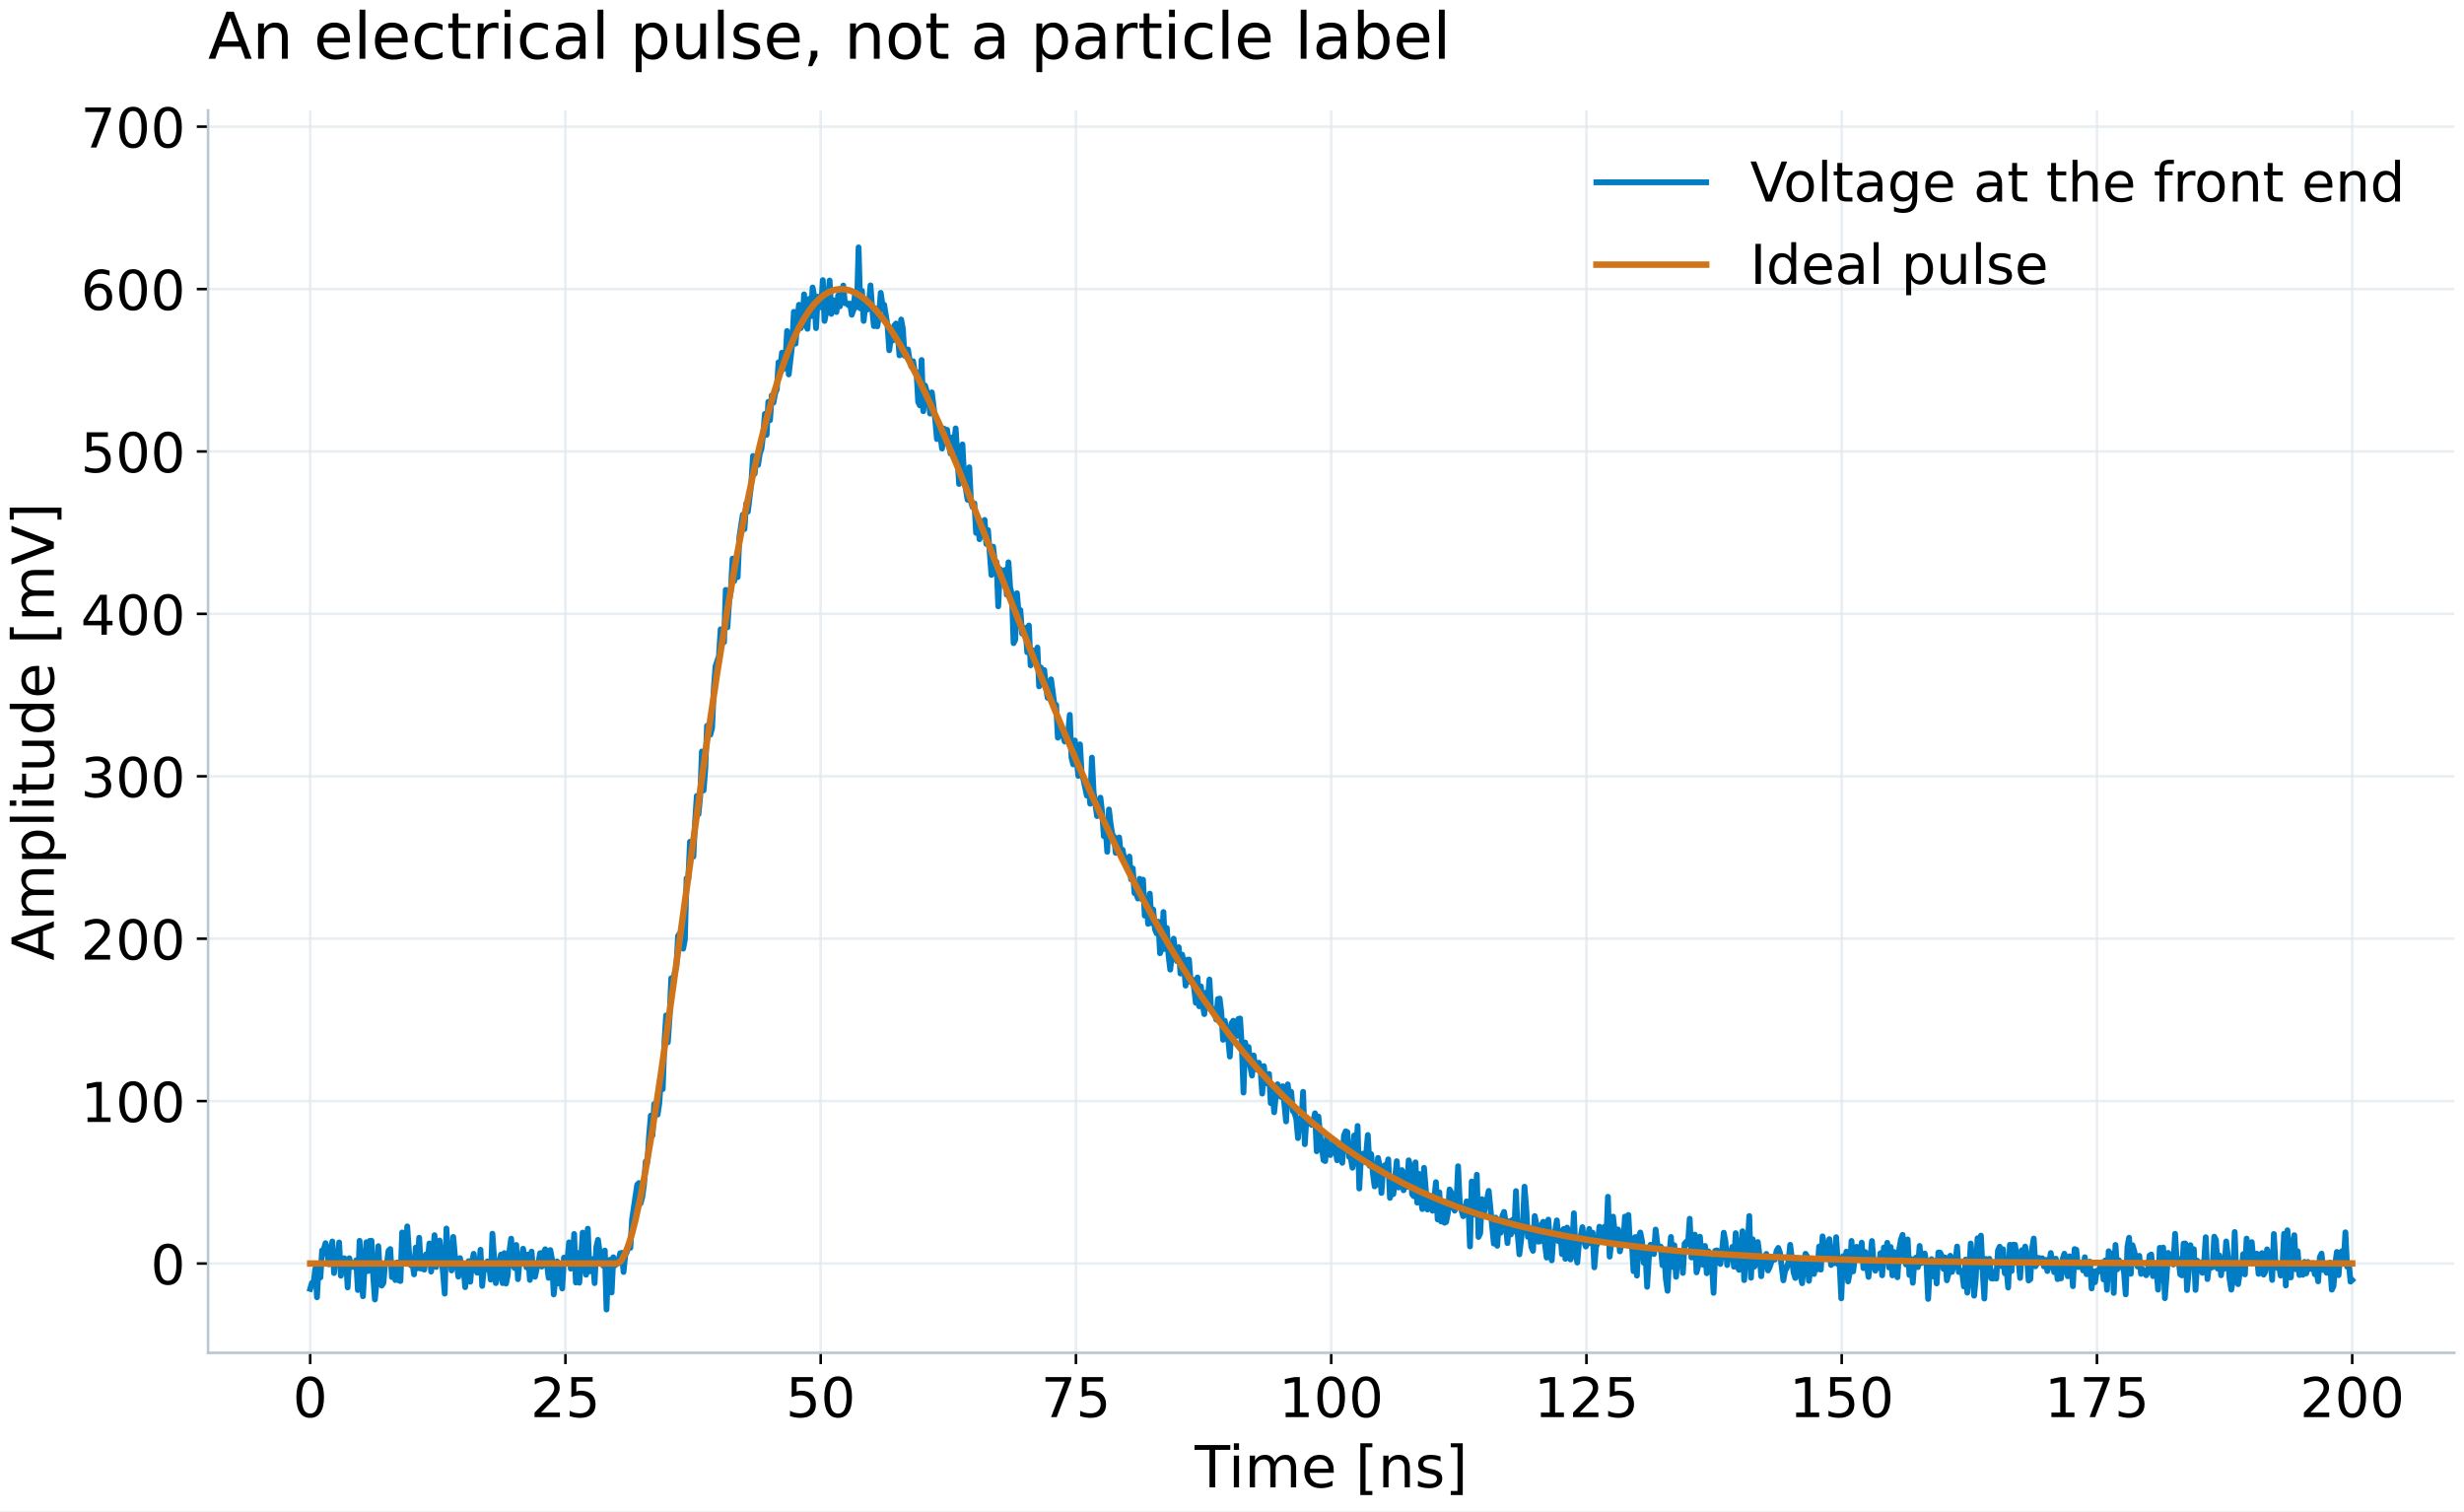
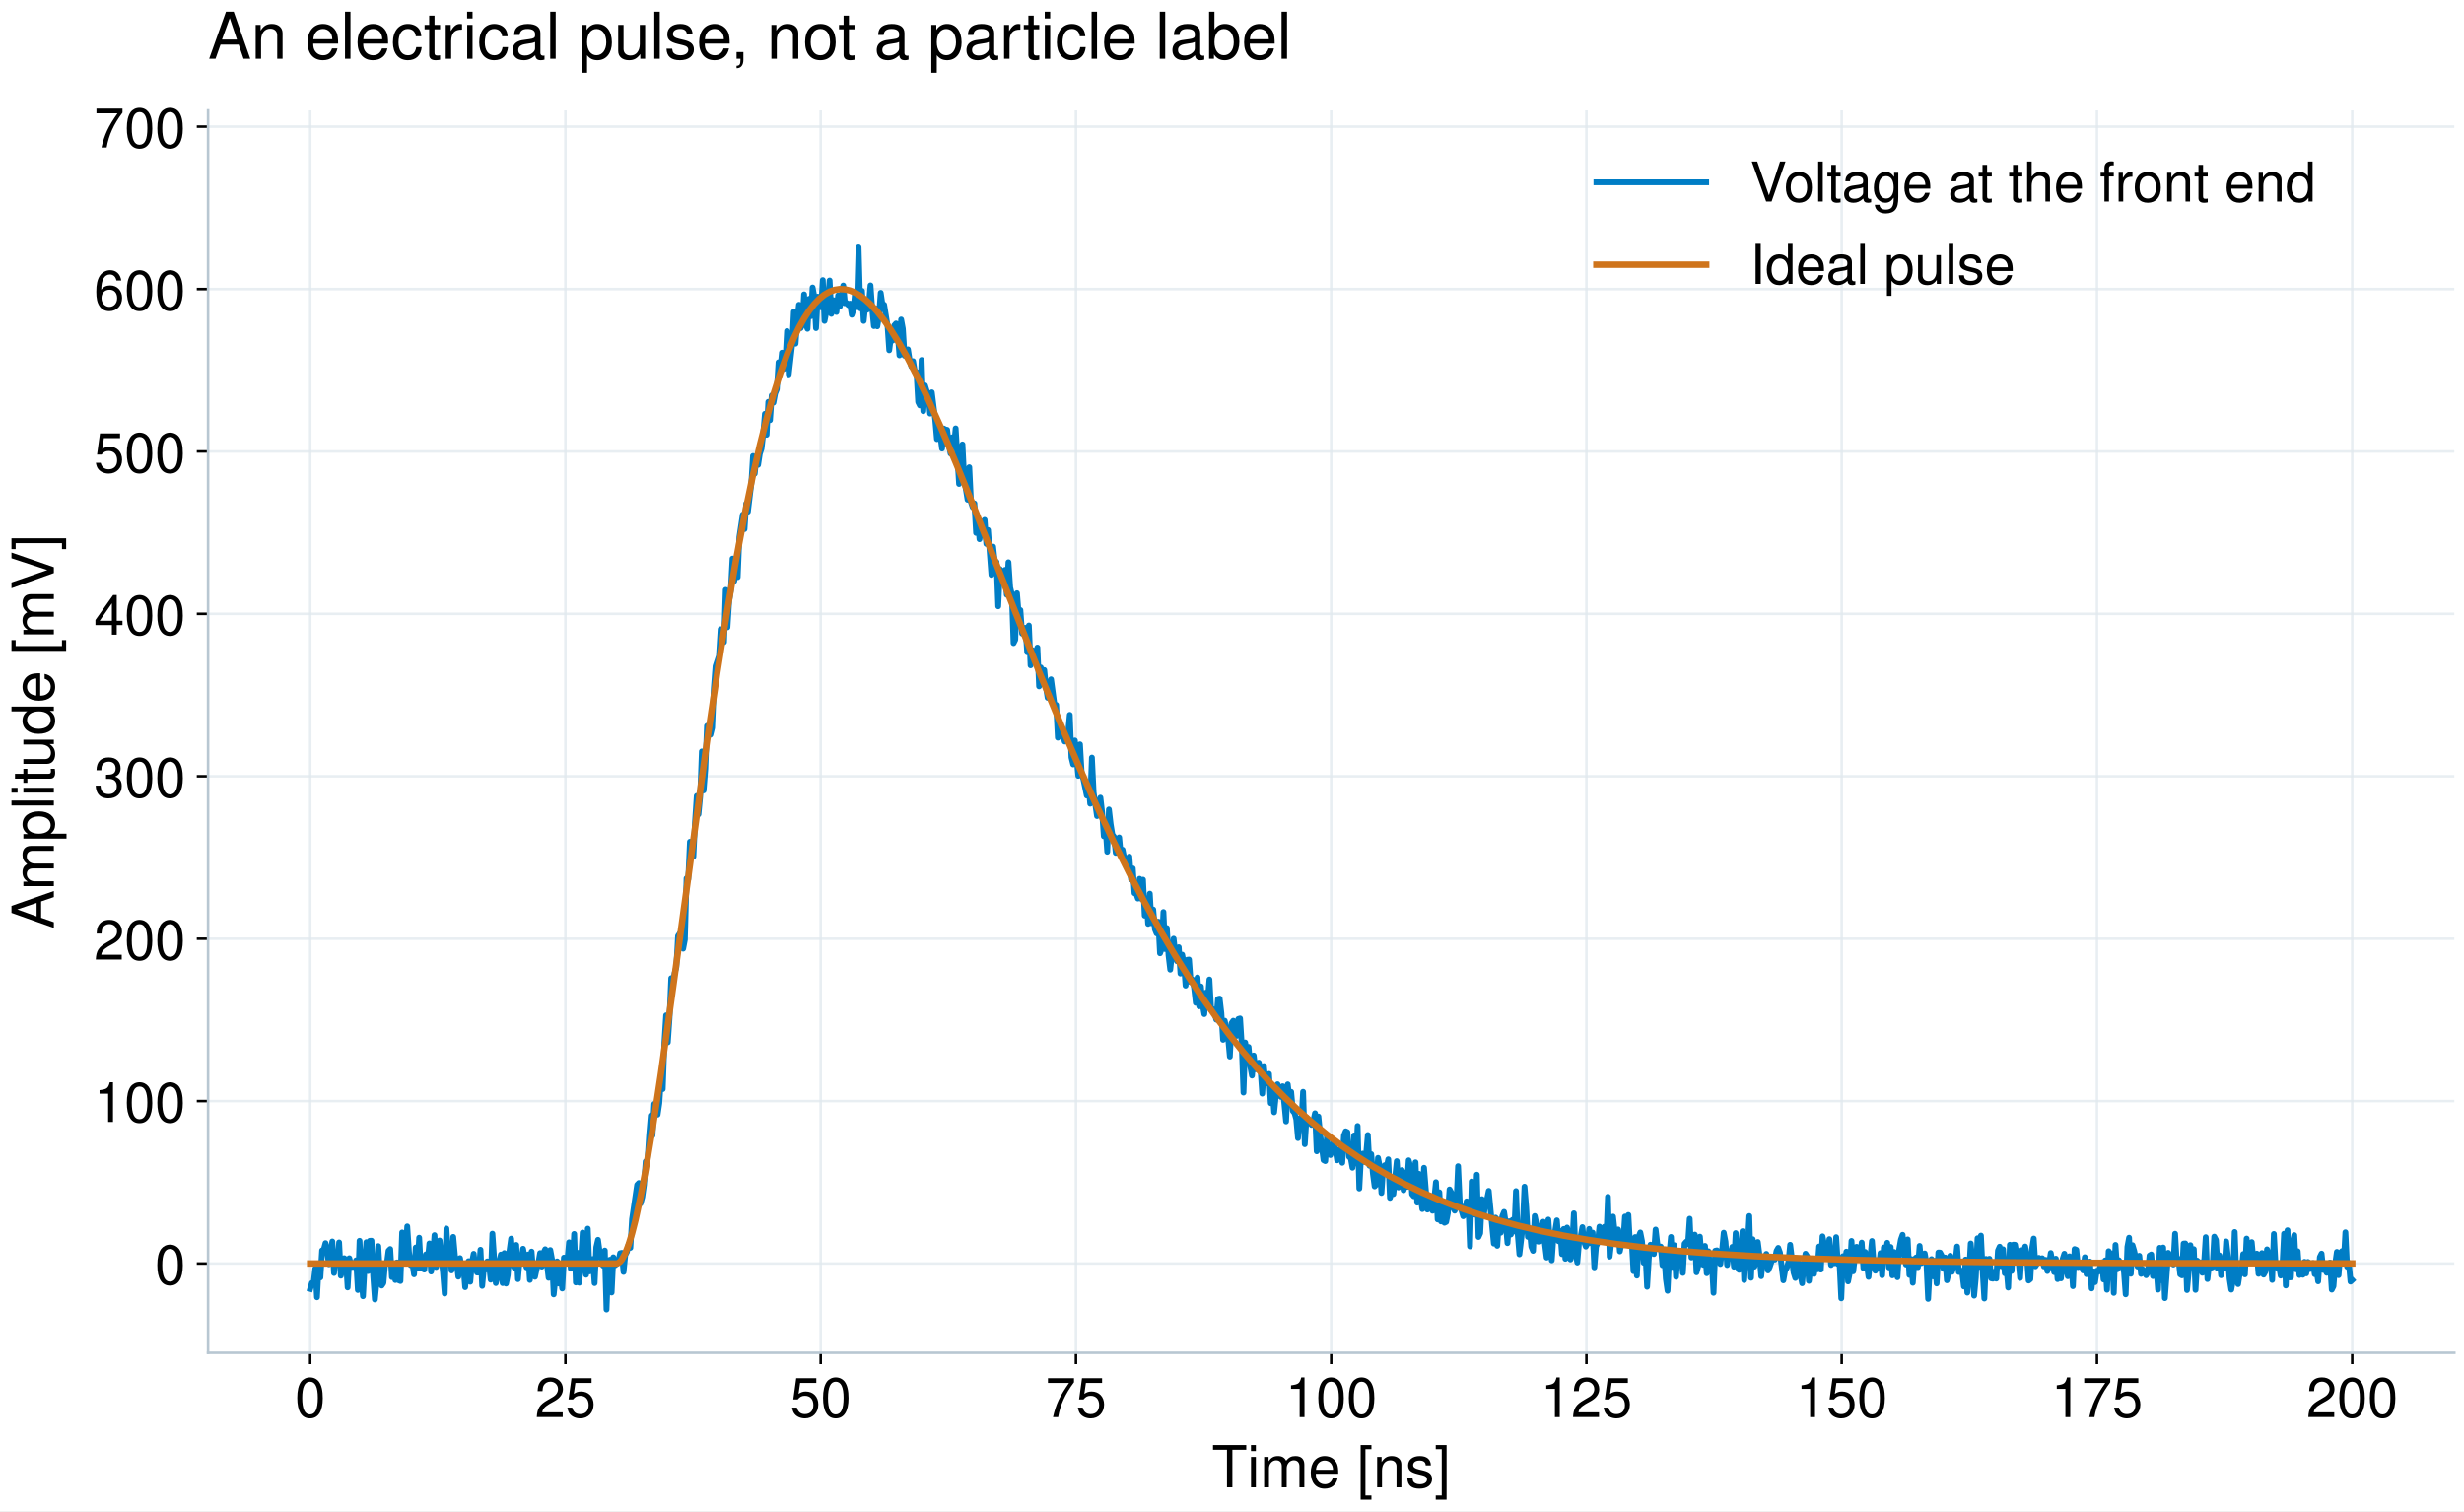
<svg xmlns="http://www.w3.org/2000/svg" xmlns:xlink="http://www.w3.org/1999/xlink" width="763.2pt" height="468pt" viewBox="0 0 763.2 468" version="1.1">
  <defs>
    <style type="text/css">*{stroke-linejoin: round; stroke-linecap: butt}</style>
  </defs>
  <g id="figure_1">
    <g id="patch_1">
      <path d="M 0 468  L 763.2 468  L 763.2 0  L 0 0  z " style="fill: #ffffff" />
    </g>
    <g id="axes_1">
      <g id="patch_2">
        <path d="M 64.45 418.998  L 760.2 418.998  L 760.2 34.197  L 64.45 34.197  z " style="fill: #ffffff" />
      </g>
      <g id="matplotlib.axis_1">
        <g id="xtick_1">
          <g id="line2d_1">
            <path d="M 96.075 418.998  L 96.075 34.197  " clip-path="url(#pb4ee385f80)" style="fill: none; stroke: #e0e8ed; stroke-opacity: 0.75; stroke-width: 0.8; stroke-linecap: square" />
          </g>
          <g id="line2d_2">
            <defs>
              <path id="mbc9f86c9e1" d="M 0 0  L 0 3.5  " style="stroke: #000000; stroke-width: 0.8" />
            </defs>
            <g>
              <use xlink:href="#mbc9f86c9e1" x="96.075" y="418.998" style="stroke: #000000; stroke-width: 0.8" />
            </g>
          </g>
          <g id="text_1">
-             <text style="font-size: 17px; font-family: 'DejaVu Sans'; text-anchor: middle" x="96.075" y="438.914" transform="rotate(-0 96.07537 438.9144)">0</text>
+             <text style="font-size: 17px; font-family: 'Helvetica Neue', Helvetica, Arial, sans-serif; text-anchor: middle" x="96.075" y="438.914" transform="rotate(-0 96.07537 438.9144)">0</text>
          </g>
        </g>
        <g id="xtick_2">
          <g id="line2d_3">
            <path d="M 175.138 418.998  L 175.138 34.197  " clip-path="url(#pb4ee385f80)" style="fill: none; stroke: #e0e8ed; stroke-opacity: 0.75; stroke-width: 0.8; stroke-linecap: square" />
          </g>
          <g id="line2d_4">
            <g>
              <use xlink:href="#mbc9f86c9e1" x="175.138" y="418.998" style="stroke: #000000; stroke-width: 0.8" />
            </g>
          </g>
          <g id="text_2">
-             <text style="font-size: 17px; font-family: 'DejaVu Sans'; text-anchor: middle" x="175.138" y="438.914" transform="rotate(-0 175.1378 438.9144)">25</text>
+             <text style="font-size: 17px; font-family: 'Helvetica Neue', Helvetica, Arial, sans-serif; text-anchor: middle" x="175.138" y="438.914" transform="rotate(-0 175.1378 438.9144)">25</text>
          </g>
        </g>
        <g id="xtick_3">
          <g id="line2d_5">
            <path d="M 254.2 418.998  L 254.2 34.197  " clip-path="url(#pb4ee385f80)" style="fill: none; stroke: #e0e8ed; stroke-opacity: 0.75; stroke-width: 0.8; stroke-linecap: square" />
          </g>
          <g id="line2d_6">
            <g>
              <use xlink:href="#mbc9f86c9e1" x="254.2" y="418.998" style="stroke: #000000; stroke-width: 0.8" />
            </g>
          </g>
          <g id="text_3">
-             <text style="font-size: 17px; font-family: 'DejaVu Sans'; text-anchor: middle" x="254.2" y="438.914" transform="rotate(-0 254.2002 438.9144)">50</text>
+             <text style="font-size: 17px; font-family: 'Helvetica Neue', Helvetica, Arial, sans-serif; text-anchor: middle" x="254.2" y="438.914" transform="rotate(-0 254.2002 438.9144)">50</text>
          </g>
        </g>
        <g id="xtick_4">
          <g id="line2d_7">
            <path d="M 333.263 418.998  L 333.263 34.197  " clip-path="url(#pb4ee385f80)" style="fill: none; stroke: #e0e8ed; stroke-opacity: 0.75; stroke-width: 0.8; stroke-linecap: square" />
          </g>
          <g id="line2d_8">
            <g>
              <use xlink:href="#mbc9f86c9e1" x="333.263" y="418.998" style="stroke: #000000; stroke-width: 0.8" />
            </g>
          </g>
          <g id="text_4">
-             <text style="font-size: 17px; font-family: 'DejaVu Sans'; text-anchor: middle" x="333.263" y="438.914" transform="rotate(-0 333.2627 438.9144)">75</text>
+             <text style="font-size: 17px; font-family: 'Helvetica Neue', Helvetica, Arial, sans-serif; text-anchor: middle" x="333.263" y="438.914" transform="rotate(-0 333.2627 438.9144)">75</text>
          </g>
        </g>
        <g id="xtick_5">
          <g id="line2d_9">
            <path d="M 412.325 418.998  L 412.325 34.197  " clip-path="url(#pb4ee385f80)" style="fill: none; stroke: #e0e8ed; stroke-opacity: 0.75; stroke-width: 0.8; stroke-linecap: square" />
          </g>
          <g id="line2d_10">
            <g>
              <use xlink:href="#mbc9f86c9e1" x="412.325" y="418.998" style="stroke: #000000; stroke-width: 0.8" />
            </g>
          </g>
          <g id="text_5">
-             <text style="font-size: 17px; font-family: 'DejaVu Sans'; text-anchor: middle" x="412.325" y="438.914" transform="rotate(-0 412.3251 438.9144)">100</text>
+             <text style="font-size: 17px; font-family: 'Helvetica Neue', Helvetica, Arial, sans-serif; text-anchor: middle" x="412.325" y="438.914" transform="rotate(-0 412.3251 438.9144)">100</text>
          </g>
        </g>
        <g id="xtick_6">
          <g id="line2d_11">
            <path d="M 491.388 418.998  L 491.388 34.197  " clip-path="url(#pb4ee385f80)" style="fill: none; stroke: #e0e8ed; stroke-opacity: 0.75; stroke-width: 0.8; stroke-linecap: square" />
          </g>
          <g id="line2d_12">
            <g>
              <use xlink:href="#mbc9f86c9e1" x="491.388" y="418.998" style="stroke: #000000; stroke-width: 0.8" />
            </g>
          </g>
          <g id="text_6">
-             <text style="font-size: 17px; font-family: 'DejaVu Sans'; text-anchor: middle" x="491.388" y="438.914" transform="rotate(-0 491.3875 438.9144)">125</text>
+             <text style="font-size: 17px; font-family: 'Helvetica Neue', Helvetica, Arial, sans-serif; text-anchor: middle" x="491.388" y="438.914" transform="rotate(-0 491.3875 438.9144)">125</text>
          </g>
        </g>
        <g id="xtick_7">
          <g id="line2d_13">
            <path d="M 570.45 418.998  L 570.45 34.197  " clip-path="url(#pb4ee385f80)" style="fill: none; stroke: #e0e8ed; stroke-opacity: 0.75; stroke-width: 0.8; stroke-linecap: square" />
          </g>
          <g id="line2d_14">
            <g>
              <use xlink:href="#mbc9f86c9e1" x="570.45" y="418.998" style="stroke: #000000; stroke-width: 0.8" />
            </g>
          </g>
          <g id="text_7">
-             <text style="font-size: 17px; font-family: 'DejaVu Sans'; text-anchor: middle" x="570.45" y="438.914" transform="rotate(-0 570.4499 438.9144)">150</text>
+             <text style="font-size: 17px; font-family: 'Helvetica Neue', Helvetica, Arial, sans-serif; text-anchor: middle" x="570.45" y="438.914" transform="rotate(-0 570.4499 438.9144)">150</text>
          </g>
        </g>
        <g id="xtick_8">
          <g id="line2d_15">
            <path d="M 649.512 418.998  L 649.512 34.197  " clip-path="url(#pb4ee385f80)" style="fill: none; stroke: #e0e8ed; stroke-opacity: 0.75; stroke-width: 0.8; stroke-linecap: square" />
          </g>
          <g id="line2d_16">
            <g>
              <use xlink:href="#mbc9f86c9e1" x="649.512" y="418.998" style="stroke: #000000; stroke-width: 0.8" />
            </g>
          </g>
          <g id="text_8">
-             <text style="font-size: 17px; font-family: 'DejaVu Sans'; text-anchor: middle" x="649.512" y="438.914" transform="rotate(-0 649.5124 438.9144)">175</text>
+             <text style="font-size: 17px; font-family: 'Helvetica Neue', Helvetica, Arial, sans-serif; text-anchor: middle" x="649.512" y="438.914" transform="rotate(-0 649.5124 438.9144)">175</text>
          </g>
        </g>
        <g id="xtick_9">
          <g id="line2d_17">
            <path d="M 728.575 418.998  L 728.575 34.197  " clip-path="url(#pb4ee385f80)" style="fill: none; stroke: #e0e8ed; stroke-opacity: 0.75; stroke-width: 0.8; stroke-linecap: square" />
          </g>
          <g id="line2d_18">
            <g>
              <use xlink:href="#mbc9f86c9e1" x="728.575" y="418.998" style="stroke: #000000; stroke-width: 0.8" />
            </g>
          </g>
          <g id="text_9">
-             <text style="font-size: 17px; font-family: 'DejaVu Sans'; text-anchor: middle" x="728.575" y="438.914" transform="rotate(-0 728.5748 438.9144)">200</text>
+             <text style="font-size: 17px; font-family: 'Helvetica Neue', Helvetica, Arial, sans-serif; text-anchor: middle" x="728.575" y="438.914" transform="rotate(-0 728.5748 438.9144)">200</text>
          </g>
        </g>
        <g id="text_10">
-           <text style="font-size: 18px; font-family: 'DejaVu Sans'; text-anchor: middle" x="412.325" y="460.676" transform="rotate(-0 412.3251 460.6755)">Time [ns]</text>
+           <text style="font-size: 18px; font-family: 'Helvetica Neue', Helvetica, Arial, sans-serif; text-anchor: middle" x="412.325" y="460.676" transform="rotate(-0 412.3251 460.6755)">Time [ns]</text>
        </g>
      </g>
      <g id="matplotlib.axis_2">
        <g id="ytick_1">
          <g id="line2d_19">
            <path d="M 64.45 391.333  L 760.2 391.333  " clip-path="url(#pb4ee385f80)" style="fill: none; stroke: #e0e8ed; stroke-opacity: 0.75; stroke-width: 0.8; stroke-linecap: square" />
          </g>
          <g id="line2d_20">
            <defs>
              <path id="m741bea3f8d" d="M 0 0  L -3.5 0  " style="stroke: #000000; stroke-width: 0.8" />
            </defs>
            <g>
              <use xlink:href="#m741bea3f8d" x="64.45" y="391.333" style="stroke: #000000; stroke-width: 0.8" />
            </g>
          </g>
          <g id="text_11">
-             <text style="font-size: 17px; font-family: 'DejaVu Sans'; text-anchor: end" x="57.45" y="397.791" transform="rotate(-0 57.4504 397.7909)">0</text>
+             <text style="font-size: 17px; font-family: 'Helvetica Neue', Helvetica, Arial, sans-serif; text-anchor: end" x="57.45" y="397.791" transform="rotate(-0 57.4504 397.7909)">0</text>
          </g>
        </g>
        <g id="ytick_2">
          <g id="line2d_21">
            <path d="M 64.45 341.032  L 760.2 341.032  " clip-path="url(#pb4ee385f80)" style="fill: none; stroke: #e0e8ed; stroke-opacity: 0.75; stroke-width: 0.8; stroke-linecap: square" />
          </g>
          <g id="line2d_22">
            <g>
              <use xlink:href="#m741bea3f8d" x="64.45" y="341.032" style="stroke: #000000; stroke-width: 0.8" />
            </g>
          </g>
          <g id="text_12">
-             <text style="font-size: 17px; font-family: 'DejaVu Sans'; text-anchor: end" x="57.45" y="347.49" transform="rotate(-0 57.4504 347.4901)">100</text>
+             <text style="font-size: 17px; font-family: 'Helvetica Neue', Helvetica, Arial, sans-serif; text-anchor: end" x="57.45" y="347.49" transform="rotate(-0 57.4504 347.4901)">100</text>
          </g>
        </g>
        <g id="ytick_3">
          <g id="line2d_23">
            <path d="M 64.45 290.731  L 760.2 290.731  " clip-path="url(#pb4ee385f80)" style="fill: none; stroke: #e0e8ed; stroke-opacity: 0.75; stroke-width: 0.8; stroke-linecap: square" />
          </g>
          <g id="line2d_24">
            <g>
              <use xlink:href="#m741bea3f8d" x="64.45" y="290.731" style="stroke: #000000; stroke-width: 0.8" />
            </g>
          </g>
          <g id="text_13">
-             <text style="font-size: 17px; font-family: 'DejaVu Sans'; text-anchor: end" x="57.45" y="297.189" transform="rotate(-0 57.4504 297.1893)">200</text>
+             <text style="font-size: 17px; font-family: 'Helvetica Neue', Helvetica, Arial, sans-serif; text-anchor: end" x="57.45" y="297.189" transform="rotate(-0 57.4504 297.1893)">200</text>
          </g>
        </g>
        <g id="ytick_4">
          <g id="line2d_25">
            <path d="M 64.45 240.43  L 760.2 240.43  " clip-path="url(#pb4ee385f80)" style="fill: none; stroke: #e0e8ed; stroke-opacity: 0.75; stroke-width: 0.8; stroke-linecap: square" />
          </g>
          <g id="line2d_26">
            <g>
              <use xlink:href="#m741bea3f8d" x="64.45" y="240.43" style="stroke: #000000; stroke-width: 0.8" />
            </g>
          </g>
          <g id="text_14">
-             <text style="font-size: 17px; font-family: 'DejaVu Sans'; text-anchor: end" x="57.45" y="246.888" transform="rotate(-0 57.4504 246.8885)">300</text>
+             <text style="font-size: 17px; font-family: 'Helvetica Neue', Helvetica, Arial, sans-serif; text-anchor: end" x="57.45" y="246.888" transform="rotate(-0 57.4504 246.8885)">300</text>
          </g>
        </g>
        <g id="ytick_5">
          <g id="line2d_27">
            <path d="M 64.45 190.13  L 760.2 190.13  " clip-path="url(#pb4ee385f80)" style="fill: none; stroke: #e0e8ed; stroke-opacity: 0.75; stroke-width: 0.8; stroke-linecap: square" />
          </g>
          <g id="line2d_28">
            <g>
              <use xlink:href="#m741bea3f8d" x="64.45" y="190.13" style="stroke: #000000; stroke-width: 0.8" />
            </g>
          </g>
          <g id="text_15">
-             <text style="font-size: 17px; font-family: 'DejaVu Sans'; text-anchor: end" x="57.45" y="196.588" transform="rotate(-0 57.4504 196.5877)">400</text>
+             <text style="font-size: 17px; font-family: 'Helvetica Neue', Helvetica, Arial, sans-serif; text-anchor: end" x="57.45" y="196.588" transform="rotate(-0 57.4504 196.5877)">400</text>
          </g>
        </g>
        <g id="ytick_6">
          <g id="line2d_29">
            <path d="M 64.45 139.829  L 760.2 139.829  " clip-path="url(#pb4ee385f80)" style="fill: none; stroke: #e0e8ed; stroke-opacity: 0.75; stroke-width: 0.8; stroke-linecap: square" />
          </g>
          <g id="line2d_30">
            <g>
              <use xlink:href="#m741bea3f8d" x="64.45" y="139.829" style="stroke: #000000; stroke-width: 0.8" />
            </g>
          </g>
          <g id="text_16">
-             <text style="font-size: 17px; font-family: 'DejaVu Sans'; text-anchor: end" x="57.45" y="146.287" transform="rotate(-0 57.4504 146.2868)">500</text>
+             <text style="font-size: 17px; font-family: 'Helvetica Neue', Helvetica, Arial, sans-serif; text-anchor: end" x="57.45" y="146.287" transform="rotate(-0 57.4504 146.2868)">500</text>
          </g>
        </g>
        <g id="ytick_7">
          <g id="line2d_31">
            <path d="M 64.45 89.528  L 760.2 89.528  " clip-path="url(#pb4ee385f80)" style="fill: none; stroke: #e0e8ed; stroke-opacity: 0.75; stroke-width: 0.8; stroke-linecap: square" />
          </g>
          <g id="line2d_32">
            <g>
              <use xlink:href="#m741bea3f8d" x="64.45" y="89.528" style="stroke: #000000; stroke-width: 0.8" />
            </g>
          </g>
          <g id="text_17">
-             <text style="font-size: 17px; font-family: 'DejaVu Sans'; text-anchor: end" x="57.45" y="95.986" transform="rotate(-0 57.4504 95.98602)">600</text>
+             <text style="font-size: 17px; font-family: 'Helvetica Neue', Helvetica, Arial, sans-serif; text-anchor: end" x="57.45" y="95.986" transform="rotate(-0 57.4504 95.98602)">600</text>
          </g>
        </g>
        <g id="ytick_8">
          <g id="line2d_33">
            <path d="M 64.45 39.227  L 760.2 39.227  " clip-path="url(#pb4ee385f80)" style="fill: none; stroke: #e0e8ed; stroke-opacity: 0.75; stroke-width: 0.8; stroke-linecap: square" />
          </g>
          <g id="line2d_34">
            <g>
              <use xlink:href="#m741bea3f8d" x="64.45" y="39.227" style="stroke: #000000; stroke-width: 0.8" />
            </g>
          </g>
          <g id="text_18">
-             <text style="font-size: 17px; font-family: 'DejaVu Sans'; text-anchor: end" x="57.45" y="45.685" transform="rotate(-0 57.4504 45.6852)">700</text>
+             <text style="font-size: 17px; font-family: 'Helvetica Neue', Helvetica, Arial, sans-serif; text-anchor: end" x="57.45" y="45.685" transform="rotate(-0 57.4504 45.6852)">700</text>
          </g>
        </g>
        <g id="text_19">
-           <text style="font-size: 18px; font-family: 'DejaVu Sans'; text-anchor: middle" x="16.677" y="226.598" transform="rotate(-90 16.67743 226.5977)">Amplitude [mV]</text>
+           <text style="font-size: 18px; font-family: 'Helvetica Neue', Helvetica, Arial, sans-serif; text-anchor: middle" x="16.677" y="226.598" transform="rotate(-90 16.67743 226.5977)">Amplitude [mV]</text>
        </g>
      </g>
      <g id="line2d_35">
        <path d="M 96.075 399.202  L 96.603 397.384  L 97.13 397.495  L 97.658 392.925  L 98.185 401.802  L 98.713 392.188  L 99.241 395.666  L 99.768 387.288  L 100.296 387.001  L 100.823 385.03  L 101.351 387.859  L 101.878 391.573  L 102.406 387.441  L 102.933 384.517  L 103.461 394.292  L 103.988 388.57  L 104.516 391.526  L 105.043 384.814  L 105.571 395.122  L 106.098 392.698  L 106.626 389.693  L 107.153 390.164  L 107.681 398.755  L 108.208 389.702  L 108.736 391.869  L 109.263 392.418  L 109.791 392.036  L 110.318 390.342  L 110.846 399.556  L 111.374 384.305  L 111.901 395.233  L 112.429 401.48  L 112.956 391.704  L 113.484 384.735  L 114.011 393.681  L 114.539 384.31  L 115.066 384.285  L 115.594 395.239  L 116.121 402.493  L 116.649 396.925  L 117.176 385.957  L 117.704 395.03  L 118.231 398.172  L 118.759 397.389  L 119.286 391.332  L 119.814 391.451  L 120.341 387.385  L 120.869 386.855  L 121.396 395.553  L 121.924 392.043  L 122.451 396.466  L 122.979 391.007  L 123.507 396.542  L 124.034 396.767  L 124.562 381.72  L 125.089 391.186  L 125.617 388.421  L 126.144 379.843  L 126.672 387.775  L 127.199 391.85  L 127.727 391.086  L 128.254 394.703  L 128.782 386.379  L 129.309 392.828  L 129.837 383.353  L 130.364 392.894  L 130.892 392.934  L 131.419 393.231  L 131.947 388.5  L 132.474 390.487  L 133.002 385.124  L 133.529 393.838  L 134.057 390.019  L 134.585 382.56  L 135.112 392.421  L 135.64 388.922  L 136.167 384.217  L 137.222 394.205  L 137.75 400.669  L 138.277 380.499  L 138.805 389.385  L 139.332 385.626  L 139.86 393.489  L 140.387 383.101  L 140.915 388.981  L 141.442 391.107  L 141.97 395.415  L 142.497 389.666  L 143.025 393.535  L 143.552 392.341  L 144.08 398.678  L 144.607 393.554  L 145.135 390.609  L 145.662 396.995  L 146.19 390.998  L 146.718 388.33  L 147.245 392.722  L 147.773 394.143  L 148.3 394.14  L 148.828 387.072  L 149.355 398.28  L 149.883 392.693  L 150.41 393.232  L 150.938 390.681  L 151.465 391.648  L 151.993 396.347  L 152.52 382.097  L 153.575 397.408  L 154.103 395.368  L 154.63 390.891  L 155.158 388.558  L 155.685 397.409  L 156.213 388.113  L 156.74 397.55  L 157.268 394.929  L 157.795 387.471  L 158.323 383.632  L 158.851 391.716  L 159.378 392.734  L 159.906 385.593  L 160.433 396.186  L 160.961 390.075  L 161.488 390.277  L 162.016 386.764  L 163.071 392.539  L 163.598 388.551  L 164.126 396.433  L 164.653 387.648  L 165.181 394.378  L 165.708 395.454  L 166.236 392.997  L 166.763 391.125  L 167.291 388.116  L 167.818 392.296  L 168.346 388.002  L 168.873 386.919  L 169.929 395.776  L 170.456 387.169  L 170.984 390.086  L 171.511 400.909  L 172.566 390.685  L 173.094 397.544  L 173.621 394.418  L 174.149 399.087  L 174.676 389.512  L 175.204 390.24  L 175.731 390.536  L 176.259 384.78  L 176.786 392.929  L 177.314 392.642  L 177.841 382.189  L 178.369 397.222  L 178.896 388.032  L 179.424 397.286  L 179.951 390.263  L 180.479 381.755  L 181.006 390.104  L 181.534 394.827  L 182.062 380.539  L 182.589 393.795  L 183.117 392.266  L 183.644 389.955  L 184.172 397.411  L 184.699 386.285  L 185.227 384.004  L 185.754 387.898  L 186.809 392.009  L 187.337 387.319  L 187.864 405.594  L 188.392 391.898  L 188.919 390.173  L 189.447 400.322  L 189.974 389.404  L 190.502 391.91  L 191.029 391.487  L 191.557 390.707  L 192.084 388.156  L 192.612 388.047  L 193.139 393.956  L 193.667 388.718  L 194.195 387.74  L 194.722 385.278  L 195.25 386.483  L 195.777 377.6  L 197.36 366.965  L 197.887 366.412  L 198.415 372.703  L 198.942 370.729  L 199.47 366.959  L 199.997 359.733  L 200.525 359.85  L 201.052 351.681  L 201.58 345.514  L 202.107 351.668  L 202.635 341.944  L 203.162 344.746  L 203.69 345.225  L 204.217 341.699  L 204.745 333.809  L 205.273 337.322  L 205.8 322.781  L 206.328 314.478  L 206.855 322.833  L 207.383 315.282  L 207.91 302.964  L 208.438 304.541  L 208.965 301.369  L 209.493 299.566  L 210.02 289.886  L 210.548 289.114  L 211.603 293.819  L 212.13 291.052  L 212.658 272.042  L 213.185 272.339  L 213.713 260.703  L 214.24 261.088  L 214.768 265.308  L 215.295 254.404  L 215.823 246.513  L 216.35 252.202  L 216.878 246.658  L 217.406 232.735  L 217.933 244.812  L 218.461 238.16  L 218.988 224.821  L 219.516 225.056  L 220.043 227.546  L 220.571 225.415  L 221.098 213.219  L 221.626 206.349  L 222.681 203.163  L 223.208 194.906  L 224.263 198.878  L 224.791 182.695  L 225.318 194.309  L 225.846 186.208  L 226.373 182.853  L 226.901 173.014  L 227.428 179.97  L 227.956 174.835  L 228.484 178.761  L 229.011 166.342  L 230.066 159.415  L 230.594 163.878  L 231.121 155.986  L 231.649 158.484  L 232.704 149.845  L 233.231 141.22  L 233.759 146.7  L 234.286 141.608  L 234.814 143.972  L 235.341 140.525  L 235.869 138.968  L 236.396 134.413  L 236.924 128.178  L 237.451 134.662  L 237.979 124.462  L 238.506 130.139  L 239.034 122.479  L 239.561 124.713  L 240.089 121.853  L 240.617 120.577  L 241.144 112.204  L 241.672 114.461  L 242.199 109.236  L 242.727 114.274  L 243.254 112.279  L 243.782 102.523  L 244.309 115.965  L 245.364 106.805  L 245.892 96.573  L 246.419 106.445  L 246.947 99.006  L 247.474 94.399  L 248.002 101.643  L 248.529 100.415  L 249.057 91.166  L 249.584 100.385  L 250.112 101.84  L 250.639 92.558  L 251.167 97.927  L 251.694 89.039  L 252.222 91.841  L 252.75 101.635  L 253.277 91.883  L 253.805 92.589  L 254.332 95.181  L 254.86 86.755  L 255.387 99.394  L 255.915 96.707  L 256.442 92.978  L 256.97 86.874  L 257.497 97.221  L 258.025 92.943  L 258.552 93.149  L 259.08 96.643  L 259.607 91.482  L 260.135 94.905  L 261.19 88.43  L 261.717 93.932  L 262.245 93.848  L 262.772 94.506  L 263.3 94.039  L 263.828 97.497  L 264.355 95.961  L 264.883 90.313  L 265.41 95.131  L 265.938 76.62  L 266.465 95.496  L 266.993 90.091  L 267.52 99.402  L 268.048 94.218  L 268.575 95.935  L 269.103 94.291  L 269.63 88.388  L 270.158 95.726  L 270.685 101.002  L 271.213 95.549  L 271.74 101.079  L 272.268 97.86  L 272.795 90.702  L 273.323 94.29  L 273.85 94.372  L 274.905 100.813  L 275.433 108.488  L 275.961 104.415  L 276.488 105.475  L 277.016 100.792  L 277.543 100.196  L 278.071 103.395  L 278.598 110.063  L 279.126 98.966  L 279.653 101.832  L 280.181 110.179  L 281.236 108.213  L 281.763 111.624  L 282.291 113.538  L 282.818 111.866  L 283.346 115.085  L 283.873 115.249  L 284.401 124.523  L 284.928 125.575  L 285.456 111.497  L 285.983 127.365  L 286.511 119.374  L 287.566 122.82  L 288.094 128.108  L 288.621 121.521  L 289.676 130.003  L 290.204 136.006  L 290.731 131.867  L 291.259 134.739  L 291.786 138.933  L 292.314 132.729  L 292.841 133.041  L 293.369 133.131  L 293.896 137.592  L 294.424 140.481  L 294.951 135.455  L 295.479 138.372  L 296.006 132.68  L 297.061 149.895  L 297.589 142.55  L 298.116 137.644  L 298.644 148.255  L 299.699 154.788  L 300.227 144.724  L 300.754 155.53  L 301.282 157.106  L 301.809 155.921  L 302.337 165.064  L 302.864 161.171  L 303.392 167.005  L 303.919 163.224  L 304.447 161.65  L 304.974 161.03  L 305.502 168.46  L 306.029 164.171  L 307.084 178.069  L 307.612 169.302  L 308.139 174.173  L 308.667 174.074  L 309.194 187.793  L 309.722 176.267  L 310.777 178.782  L 311.305 176.514  L 311.832 184.204  L 312.36 174.15  L 312.887 181.922  L 313.415 184.072  L 313.942 199.198  L 314.47 198.143  L 314.997 183.735  L 315.525 190.085  L 316.052 188.955  L 316.58 196.22  L 317.107 196.354  L 317.635 194.456  L 318.162 202.015  L 318.69 193.732  L 319.217 206.067  L 319.745 201.334  L 320.272 204.859  L 320.8 203.316  L 321.327 200.558  L 321.855 212.578  L 322.382 206.724  L 322.91 209.514  L 323.438 207.523  L 323.965 212.729  L 324.493 216.129  L 325.02 212.901  L 325.548 210.404  L 326.603 218.269  L 327.13 218.309  L 327.658 228.479  L 328.185 225.2  L 328.713 225.144  L 329.24 227.68  L 329.768 229.665  L 330.295 227.946  L 330.823 227.15  L 331.35 221.412  L 331.878 234.597  L 332.405 236.76  L 332.933 229.347  L 333.988 240.3  L 334.516 230.543  L 335.043 239.617  L 335.571 241.343  L 336.626 246.409  L 337.153 242.96  L 337.681 248.926  L 338.208 234.645  L 338.736 245.419  L 339.791 252.755  L 340.318 249.249  L 340.846 247.05  L 341.373 251.609  L 341.901 259.008  L 342.428 256.011  L 342.956 263.807  L 343.483 250.71  L 344.011 255.217  L 344.538 258.467  L 345.066 259.172  L 345.593 264.148  L 346.121 263.313  L 346.649 259.371  L 347.176 264.985  L 347.704 263.177  L 348.231 265.897  L 348.759 266.887  L 349.286 267.531  L 349.814 265.294  L 350.341 272.346  L 350.869 268.966  L 351.396 276.63  L 351.924 276.688  L 352.451 278.297  L 352.979 272.184  L 353.506 278.395  L 354.034 272.456  L 354.561 283.595  L 355.089 278.201  L 355.616 286.137  L 356.144 276.78  L 356.671 285.949  L 357.199 281.693  L 357.727 287.811  L 358.254 289.096  L 358.782 285.468  L 359.309 295.25  L 359.837 293.798  L 360.364 282.472  L 360.892 293.933  L 361.419 287.423  L 361.947 295.901  L 362.474 300.318  L 363.529 290.732  L 364.057 295.636  L 364.584 297.719  L 365.112 293.37  L 365.639 301.531  L 366.167 295.667  L 366.694 298.368  L 367.222 305.266  L 367.749 297.265  L 368.277 297.194  L 368.804 304.198  L 369.332 303.367  L 369.86 305.984  L 370.387 310.596  L 370.915 302.734  L 371.442 311.671  L 371.97 305.51  L 372.497 311.078  L 373.025 314.094  L 373.552 307.433  L 374.08 309.911  L 374.607 303.366  L 375.135 312.783  L 375.662 312.525  L 376.19 313.409  L 376.717 315.788  L 377.245 309.417  L 377.772 309.281  L 378.3 313.713  L 378.827 322.054  L 379.355 316.141  L 380.41 321.586  L 380.937 327.252  L 381.465 316.903  L 381.993 316.143  L 382.52 320.828  L 383.048 320.835  L 383.575 315.593  L 384.103 315.44  L 384.63 323.837  L 385.158 338.394  L 385.685 322.89  L 386.213 326.054  L 386.74 324.268  L 387.268 330.327  L 387.795 333.135  L 388.323 326.908  L 388.85 331.175  L 389.378 329.958  L 389.905 329.137  L 390.433 331.152  L 390.96 338.713  L 391.488 330.197  L 392.015 335.588  L 392.543 334.912  L 393.071 332.613  L 393.598 341.673  L 394.126 336.871  L 394.653 344.497  L 395.181 339.315  L 395.708 335.819  L 396.236 338.556  L 396.763 339.745  L 397.291 336.427  L 398.346 347.339  L 398.873 335.853  L 399.401 340.268  L 399.928 338.178  L 400.456 344.109  L 400.983 344.74  L 401.511 346.644  L 402.038 352.503  L 402.566 346.42  L 403.093 347.525  L 403.621 338.158  L 404.148 354.392  L 404.676 346.142  L 405.204 347.582  L 405.731 347.607  L 406.259 348.415  L 406.786 347.214  L 407.314 344.804  L 407.841 356.592  L 408.369 345.811  L 408.896 351.299  L 409.951 359.327  L 410.479 359.613  L 411.006 352.146  L 411.534 357.309  L 412.061 357.744  L 413.116 353.383  L 413.644 355.995  L 414.171 359.38  L 415.226 355.812  L 415.754 360.142  L 416.281 351.675  L 416.809 350.387  L 417.337 350.642  L 417.864 358.288  L 418.392 358.73  L 418.919 361.678  L 419.447 351.663  L 419.974 360.375  L 420.502 348.738  L 421.029 368.114  L 421.557 358.223  L 422.084 357.305  L 422.612 359.878  L 423.139 357.588  L 423.667 351.536  L 424.194 361.053  L 424.722 357.464  L 425.249 363.514  L 425.777 367.456  L 426.304 366.885  L 426.832 358.627  L 427.359 361.274  L 427.887 369.492  L 428.415 361.89  L 428.942 360.873  L 429.47 361.683  L 429.997 359.069  L 430.525 371.013  L 431.052 368.98  L 431.58 369.831  L 432.635 359.639  L 433.162 367.787  L 433.69 364.513  L 434.217 362.406  L 434.745 368.66  L 435.272 363.205  L 435.8 367.632  L 436.327 359.378  L 436.855 361.282  L 437.382 369.864  L 437.91 370.502  L 438.437 359.997  L 438.965 372.479  L 439.492 363.564  L 440.02 370.882  L 440.548 374.481  L 441.075 361.693  L 442.13 374.621  L 442.658 371.251  L 443.185 373.714  L 443.713 374.997  L 444.24 371.333  L 444.768 366.142  L 445.295 377.685  L 445.823 369.28  L 446.35 378.309  L 446.878 372.286  L 447.405 378.715  L 447.933 378.453  L 448.46 375.754  L 448.988 368.396  L 449.515 369.34  L 450.043 373.947  L 450.57 374.971  L 451.098 373.212  L 451.626 361.196  L 452.153 372.557  L 452.681 374.91  L 453.208 376.694  L 453.736 376.106  L 454.263 372.083  L 454.791 372.454  L 455.318 386.048  L 455.846 365.931  L 456.373 373.605  L 456.901 376.213  L 457.428 363.836  L 457.956 383.123  L 458.483 381.957  L 459.011 371.403  L 459.538 376.625  L 460.066 372.789  L 460.593 371.402  L 461.121 368.842  L 462.703 385.171  L 463.231 377.124  L 463.759 385.856  L 464.286 377.773  L 464.814 381.812  L 465.341 376.614  L 465.869 375.342  L 466.396 378.826  L 466.924 385.025  L 467.451 378.257  L 467.979 382.349  L 468.506 377.8  L 469.034 381.42  L 469.561 368.904  L 470.089 382.105  L 470.616 388.493  L 471.671 379.643  L 472.199 367.54  L 472.726 373.911  L 473.254 383.093  L 473.781 380.498  L 474.309 386.117  L 474.836 387.416  L 475.364 376.625  L 475.892 379.139  L 476.419 384.562  L 476.947 384.519  L 477.474 379.432  L 478.002 378.401  L 478.529 385.255  L 479.057 389.505  L 479.584 377.733  L 480.112 385.279  L 480.639 390.368  L 481.167 383.013  L 481.694 381.291  L 482.222 377.98  L 482.749 384.443  L 483.277 381.299  L 483.804 388.44  L 484.332 380.643  L 484.859 389.887  L 485.387 380.199  L 485.914 382.289  L 486.442 390.089  L 486.97 386.117  L 487.497 375.791  L 488.025 388.262  L 488.552 391.039  L 489.08 384.938  L 489.607 382.957  L 490.135 380.073  L 490.662 384.554  L 491.19 386.092  L 491.717 385.124  L 492.245 380.628  L 492.772 385.044  L 493.3 381.772  L 493.827 392.532  L 494.355 386.112  L 494.882 384.954  L 495.41 379.923  L 495.937 382.61  L 496.465 383.806  L 496.992 379.931  L 497.52 384.15  L 498.047 370.665  L 498.575 389.218  L 499.103 384.573  L 499.63 376.81  L 500.158 381.706  L 500.685 383.906  L 501.213 380.793  L 501.74 387.583  L 502.268 384.987  L 502.795 384.777  L 503.323 376.794  L 503.85 384.21  L 504.378 376.298  L 504.905 385.946  L 505.433 384.676  L 505.96 393.713  L 506.488 383.152  L 507.015 395.096  L 507.543 383.073  L 508.07 381.727  L 508.598 384.425  L 509.125 391.11  L 509.653 387.688  L 510.18 398.551  L 510.708 389.805  L 511.236 385.515  L 511.763 386.633  L 512.291 388.398  L 512.818 380.818  L 513.346 385.244  L 513.873 386.907  L 514.401 386.094  L 514.928 391.875  L 515.456 387.897  L 515.983 396.076  L 516.511 399.793  L 517.038 388.881  L 517.566 383.119  L 518.093 392.417  L 518.621 385.676  L 519.148 395.469  L 519.676 387.67  L 520.203 387.514  L 520.731 387.67  L 521.258 394.262  L 521.786 385.214  L 522.314 384.598  L 522.841 385.336  L 523.369 377.469  L 523.896 389.482  L 524.424 387.025  L 524.951 382.388  L 525.479 394.079  L 526.006 392.166  L 526.534 383.028  L 527.061 389.645  L 527.589 391.758  L 528.116 385.898  L 528.644 394.357  L 529.171 387.55  L 529.699 392.969  L 530.226 391.248  L 530.754 400.423  L 531.281 387.387  L 531.809 387.265  L 532.864 391.49  L 533.391 387.432  L 533.919 381.804  L 534.447 384.553  L 534.974 391.812  L 535.502 387.494  L 536.029 389.775  L 536.557 386.197  L 537.084 392.337  L 537.612 381.929  L 538.139 392.294  L 538.667 393.312  L 539.722 381.333  L 540.249 396.486  L 540.777 388.582  L 541.304 386.012  L 541.832 376.623  L 542.359 395.762  L 542.887 383.817  L 543.414 392.304  L 543.942 390.505  L 544.469 384.683  L 544.997 388.806  L 545.524 395.281  L 546.052 390.109  L 546.58 390.905  L 547.107 388.361  L 547.635 393.495  L 548.162 392.403  L 549.217 389.211  L 549.745 390.128  L 550.272 387.428  L 550.8 386.501  L 551.327 387.954  L 552.382 396.56  L 552.91 393.585  L 553.437 392.692  L 553.965 390.818  L 554.492 385.536  L 555.547 394.129  L 556.075 395.821  L 556.602 390.43  L 557.13 391.09  L 557.658 394.8  L 558.185 397.463  L 558.713 391.606  L 559.24 388.304  L 559.768 389.146  L 560.295 396.717  L 560.823 392.129  L 561.35 391.052  L 561.878 394.582  L 562.405 390.609  L 562.933 393.146  L 563.46 386.066  L 563.988 393.233  L 564.515 382.928  L 565.57 388.493  L 566.098 389.024  L 566.625 383.799  L 567.153 391.794  L 567.68 388.239  L 568.208 391.258  L 568.735 383.181  L 569.263 391.505  L 569.791 391.298  L 570.318 402.133  L 570.846 389.076  L 571.373 391.842  L 571.901 387.658  L 572.428 396.893  L 572.956 394.207  L 573.483 384.35  L 574.011 393.77  L 574.538 389.412  L 575.066 386.172  L 575.593 389.968  L 576.121 390.06  L 576.648 384.862  L 577.176 392.768  L 577.703 387.761  L 578.758 395.49  L 579.813 384.369  L 580.341 391.17  L 580.869 393.566  L 581.396 391.351  L 581.924 392.621  L 582.451 388.124  L 582.979 394.992  L 583.506 386.376  L 584.034 388.59  L 584.561 384.92  L 585.089 392.556  L 585.616 386.222  L 586.144 395.017  L 586.671 387.772  L 587.726 395.6  L 588.254 386.954  L 588.781 383.952  L 589.309 382.446  L 589.836 388.504  L 590.364 391.651  L 590.891 383.877  L 591.419 394.885  L 591.946 389.954  L 592.474 397.314  L 593.002 389.966  L 593.529 389.457  L 594.057 392.474  L 594.584 385.894  L 595.112 391.229  L 595.639 388.503  L 596.167 388.224  L 596.694 391.233  L 597.222 402.306  L 597.749 392.575  L 598.277 389.977  L 598.804 395.334  L 599.332 390.506  L 599.859 397.523  L 600.387 387.926  L 600.914 387.952  L 601.442 388.951  L 601.969 392.992  L 602.497 389.487  L 603.024 396.538  L 603.552 394.386  L 604.079 388.924  L 604.607 393.932  L 605.135 392.007  L 605.662 390.984  L 606.19 386.076  L 606.717 393.972  L 607.245 393.471  L 607.772 394.123  L 608.3 398.458  L 608.827 390.111  L 609.355 400.371  L 609.882 394.689  L 610.41 385.132  L 610.937 390.988  L 611.465 401.31  L 611.992 395.602  L 612.52 383.513  L 613.047 392.364  L 613.575 382.691  L 614.102 393.625  L 614.63 402.188  L 615.157 389.922  L 615.685 392.203  L 616.213 389.872  L 616.74 395.925  L 617.268 396.031  L 617.795 393.861  L 618.323 396.013  L 618.85 387.311  L 619.378 386.127  L 619.905 392.182  L 620.433 386.927  L 620.96 394.367  L 621.488 392.628  L 622.015 398.796  L 622.543 385.53  L 623.07 393.654  L 623.598 385.508  L 624.125 385.532  L 624.653 388.807  L 625.18 390.103  L 625.708 395.819  L 626.235 387.214  L 626.763 388.312  L 627.29 386.075  L 627.818 389.487  L 628.346 396.612  L 628.873 396.198  L 629.401 386.803  L 629.928 383.604  L 630.456 392.206  L 630.983 391.365  L 631.511 389.59  L 632.038 390.107  L 632.566 389.707  L 633.093 392.244  L 633.621 390.214  L 634.148 393.686  L 634.676 391.621  L 635.203 388.088  L 636.258 394.013  L 636.786 389.848  L 637.313 396.178  L 637.841 394.165  L 638.368 395.952  L 638.896 389.93  L 639.423 388.309  L 639.951 392.89  L 640.479 395.283  L 641.006 389.108  L 641.534 390.109  L 642.061 398.369  L 642.589 386.87  L 643.116 387.084  L 643.644 392.454  L 644.171 391.618  L 644.699 391.78  L 645.226 393.498  L 645.754 389.386  L 646.281 394.647  L 647.336 390.753  L 647.864 399.061  L 648.391 393.77  L 648.919 397.133  L 649.446 393.585  L 649.974 393.851  L 651.029 390.988  L 651.557 396.291  L 652.084 390.376  L 652.612 399.475  L 653.139 387.525  L 653.667 392.129  L 654.194 388.215  L 654.722 400.452  L 655.249 385.582  L 655.777 393.149  L 656.304 390.319  L 657.359 392.143  L 657.887 393.942  L 658.414 400.893  L 658.942 386.181  L 659.469 383.349  L 659.997 394.523  L 660.524 385.666  L 661.052 387.457  L 662.107 392.279  L 662.634 388.953  L 663.162 394.558  L 663.69 393.131  L 664.745 394.977  L 665.272 394.088  L 665.8 388.864  L 666.327 388.54  L 666.855 395.234  L 667.382 391.894  L 667.91 392.441  L 668.437 399.44  L 668.965 386.472  L 669.492 396.511  L 670.02 386.387  L 670.547 402.076  L 671.602 388.036  L 672.13 389.493  L 672.657 389.181  L 673.185 391.652  L 673.712 382.125  L 674.24 391.134  L 674.767 389.889  L 675.295 394.7  L 675.823 395.022  L 676.35 385.162  L 676.878 385.129  L 677.405 399.573  L 677.933 393.878  L 678.46 385.66  L 678.988 390.927  L 679.515 386.89  L 680.043 399.51  L 680.57 390.456  L 681.098 391.215  L 681.625 390.979  L 682.153 394.229  L 682.68 391.444  L 683.208 383.185  L 683.735 396.164  L 684.263 391.57  L 684.79 392.656  L 685.318 392.475  L 685.845 383.021  L 686.373 384.034  L 686.901 392.927  L 687.428 388.823  L 687.956 394.977  L 688.483 389.772  L 689.011 392.939  L 689.538 384.492  L 690.066 389.158  L 690.593 396.049  L 691.121 399.436  L 691.648 396.35  L 692.176 381.579  L 692.703 395.692  L 693.231 397.727  L 693.758 394.34  L 694.286 393.49  L 694.813 388.42  L 695.341 394.714  L 695.868 383.616  L 696.396 391.194  L 696.923 389.842  L 697.451 384.713  L 697.978 390.4  L 698.506 389.743  L 699.034 388.28  L 699.561 394.551  L 700.089 393.673  L 700.616 388.108  L 701.144 394.794  L 701.671 393.84  L 702.199 386.947  L 702.726 388.496  L 703.254 389.661  L 703.781 396.43  L 704.309 382.196  L 704.836 391.919  L 705.364 392.682  L 705.891 392.059  L 706.419 395.086  L 706.946 392.495  L 707.474 382.112  L 708.001 398.154  L 708.529 381.042  L 709.056 395.632  L 709.584 395.635  L 710.112 385.061  L 710.639 382.552  L 711.167 393.136  L 711.694 387.536  L 712.222 394.903  L 712.749 393.006  L 713.277 394.836  L 713.804 390.819  L 714.332 394.409  L 714.859 390.864  L 715.387 393.073  L 715.914 391.522  L 716.442 391.23  L 716.969 394.652  L 717.497 393.353  L 718.024 396.874  L 718.552 389.338  L 719.079 388.278  L 719.607 393.341  L 720.134 392.996  L 720.662 394.218  L 721.189 393.802  L 721.717 391.07  L 722.245 399.439  L 722.772 398.382  L 723.3 391.461  L 723.827 387.75  L 724.355 394.951  L 724.882 388.163  L 725.41 387.496  L 725.937 391.303  L 726.465 381.672  L 726.992 392.334  L 727.52 391.187  L 728.047 396.954  L 728.575 396.462  L 728.575 396.462  " clip-path="url(#pb4ee385f80)" style="fill: none; stroke: #007dc5; stroke-width: 1.8; stroke-linecap: square" />
      </g>
      <g id="line2d_36">
        <path d="M 96.075 391.333  L 191.029 391.33  L 191.557 391.166  L 192.084 390.759  L 192.612 390.12  L 193.667 388.188  L 194.722 385.452  L 195.777 381.99  L 196.832 377.874  L 198.415 370.621  L 199.997 362.261  L 202.107 349.72  L 204.745 332.365  L 208.438 306.113  L 218.988 229.574  L 222.153 208.415  L 225.318 188.723  L 227.956 173.582  L 230.594 159.682  L 233.231 147.072  L 235.341 137.929  L 237.451 129.632  L 239.561 122.174  L 241.672 115.546  L 243.782 109.732  L 245.892 104.712  L 247.474 101.454  L 249.057 98.618  L 250.639 96.193  L 252.222 94.166  L 253.805 92.525  L 255.387 91.255  L 256.97 90.343  L 258.552 89.775  L 260.135 89.538  L 261.717 89.616  L 263.3 89.995  L 264.883 90.662  L 266.465 91.603  L 268.048 92.803  L 269.63 94.249  L 271.74 96.535  L 273.85 99.203  L 275.961 102.221  L 278.598 106.443  L 281.236 111.111  L 284.401 117.229  L 287.566 123.827  L 291.259 132.027  L 296.006 143.186  L 301.809 157.469  L 311.832 182.876  L 321.855 208.069  L 328.713 224.68  L 334.516 238.151  L 339.791 249.853  L 345.066 260.99  L 349.814 270.504  L 354.561 279.524  L 359.309 288.044  L 364.057 296.067  L 368.277 302.786  L 372.497 309.125  L 376.717 315.092  L 380.937 320.699  L 385.158 325.958  L 389.378 330.882  L 393.598 335.487  L 397.818 339.785  L 402.038 343.792  L 406.259 347.523  L 411.006 351.408  L 415.754 354.982  L 420.502 358.266  L 425.249 361.278  L 429.997 364.039  L 435.272 366.833  L 440.548 369.361  L 445.823 371.646  L 451.626 373.904  L 457.428 375.917  L 463.759 377.864  L 470.089 379.578  L 476.947 381.201  L 484.332 382.71  L 492.245 384.089  L 500.685 385.327  L 509.653 386.419  L 519.676 387.414  L 530.754 388.287  L 543.414 389.056  L 558.185 389.716  L 575.593 390.258  L 596.694 390.681  L 624.125 390.995  L 663.162 391.202  L 728.575 391.307  L 728.575 391.307  " clip-path="url(#pb4ee385f80)" style="fill: none; stroke: #cf741b; stroke-width: 2; stroke-linecap: square" />
      </g>
      <g id="patch_3">
        <path d="M 64.45 418.998  L 64.45 34.197  " style="fill: none; stroke: #b8c7d2; stroke-width: 0.8; stroke-linejoin: miter; stroke-linecap: square" />
      </g>
      <g id="patch_4">
        <path d="M 64.45 418.998  L 760.2 418.998  " style="fill: none; stroke: #b8c7d2; stroke-width: 0.8; stroke-linejoin: miter; stroke-linecap: square" />
      </g>
      <g id="text_20">
-         <text style="font-size: 20px; font-family: 'DejaVu Sans'; text-anchor: start" x="64.45" y="18.197" transform="rotate(-0 64.4504 18.19712)">An electrical pulse, not a particle label</text>
+         <text style="font-size: 20px; font-family: 'Helvetica Neue', Helvetica, Arial, sans-serif; text-anchor: start" x="64.45" y="18.197" transform="rotate(-0 64.4504 18.19712)">An electrical pulse, not a particle label</text>
      </g>
      <g id="legend_1">
        <g id="line2d_37">
          <path d="M 494.474 56.464  L 511.474 56.464  L 528.474 56.464  " style="fill: none; stroke: #007dc5; stroke-width: 1.8; stroke-linecap: square" />
        </g>
        <g id="text_21">
-           <text style="font-size: 17px; font-family: 'DejaVu Sans'; text-anchor: start" x="542.074" y="62.414" transform="rotate(-0 542.0738 62.41446)">Voltage at the front end</text>
+           <text style="font-size: 17px; font-family: 'Helvetica Neue', Helvetica, Arial, sans-serif; text-anchor: start" x="542.074" y="62.414" transform="rotate(-0 542.0738 62.41446)">Voltage at the front end</text>
        </g>
        <g id="line2d_38">
          <path d="M 494.474 81.966  L 511.474 81.966  L 528.474 81.966  " style="fill: none; stroke: #cf741b; stroke-width: 2; stroke-linecap: square" />
        </g>
        <g id="text_22">
-           <text style="font-size: 17px; font-family: 'DejaVu Sans'; text-anchor: start" x="542.074" y="87.916" transform="rotate(-0 542.0738 87.91579)">Ideal pulse</text>
+           <text style="font-size: 17px; font-family: 'Helvetica Neue', Helvetica, Arial, sans-serif; text-anchor: start" x="542.074" y="87.916" transform="rotate(-0 542.0738 87.91579)">Ideal pulse</text>
        </g>
      </g>
    </g>
  </g>
  <defs>
    <clipPath id="pb4ee385f80">
      <rect x="64.45" y="34.197" width="695.749" height="384.801" />
    </clipPath>
  </defs>
</svg>
